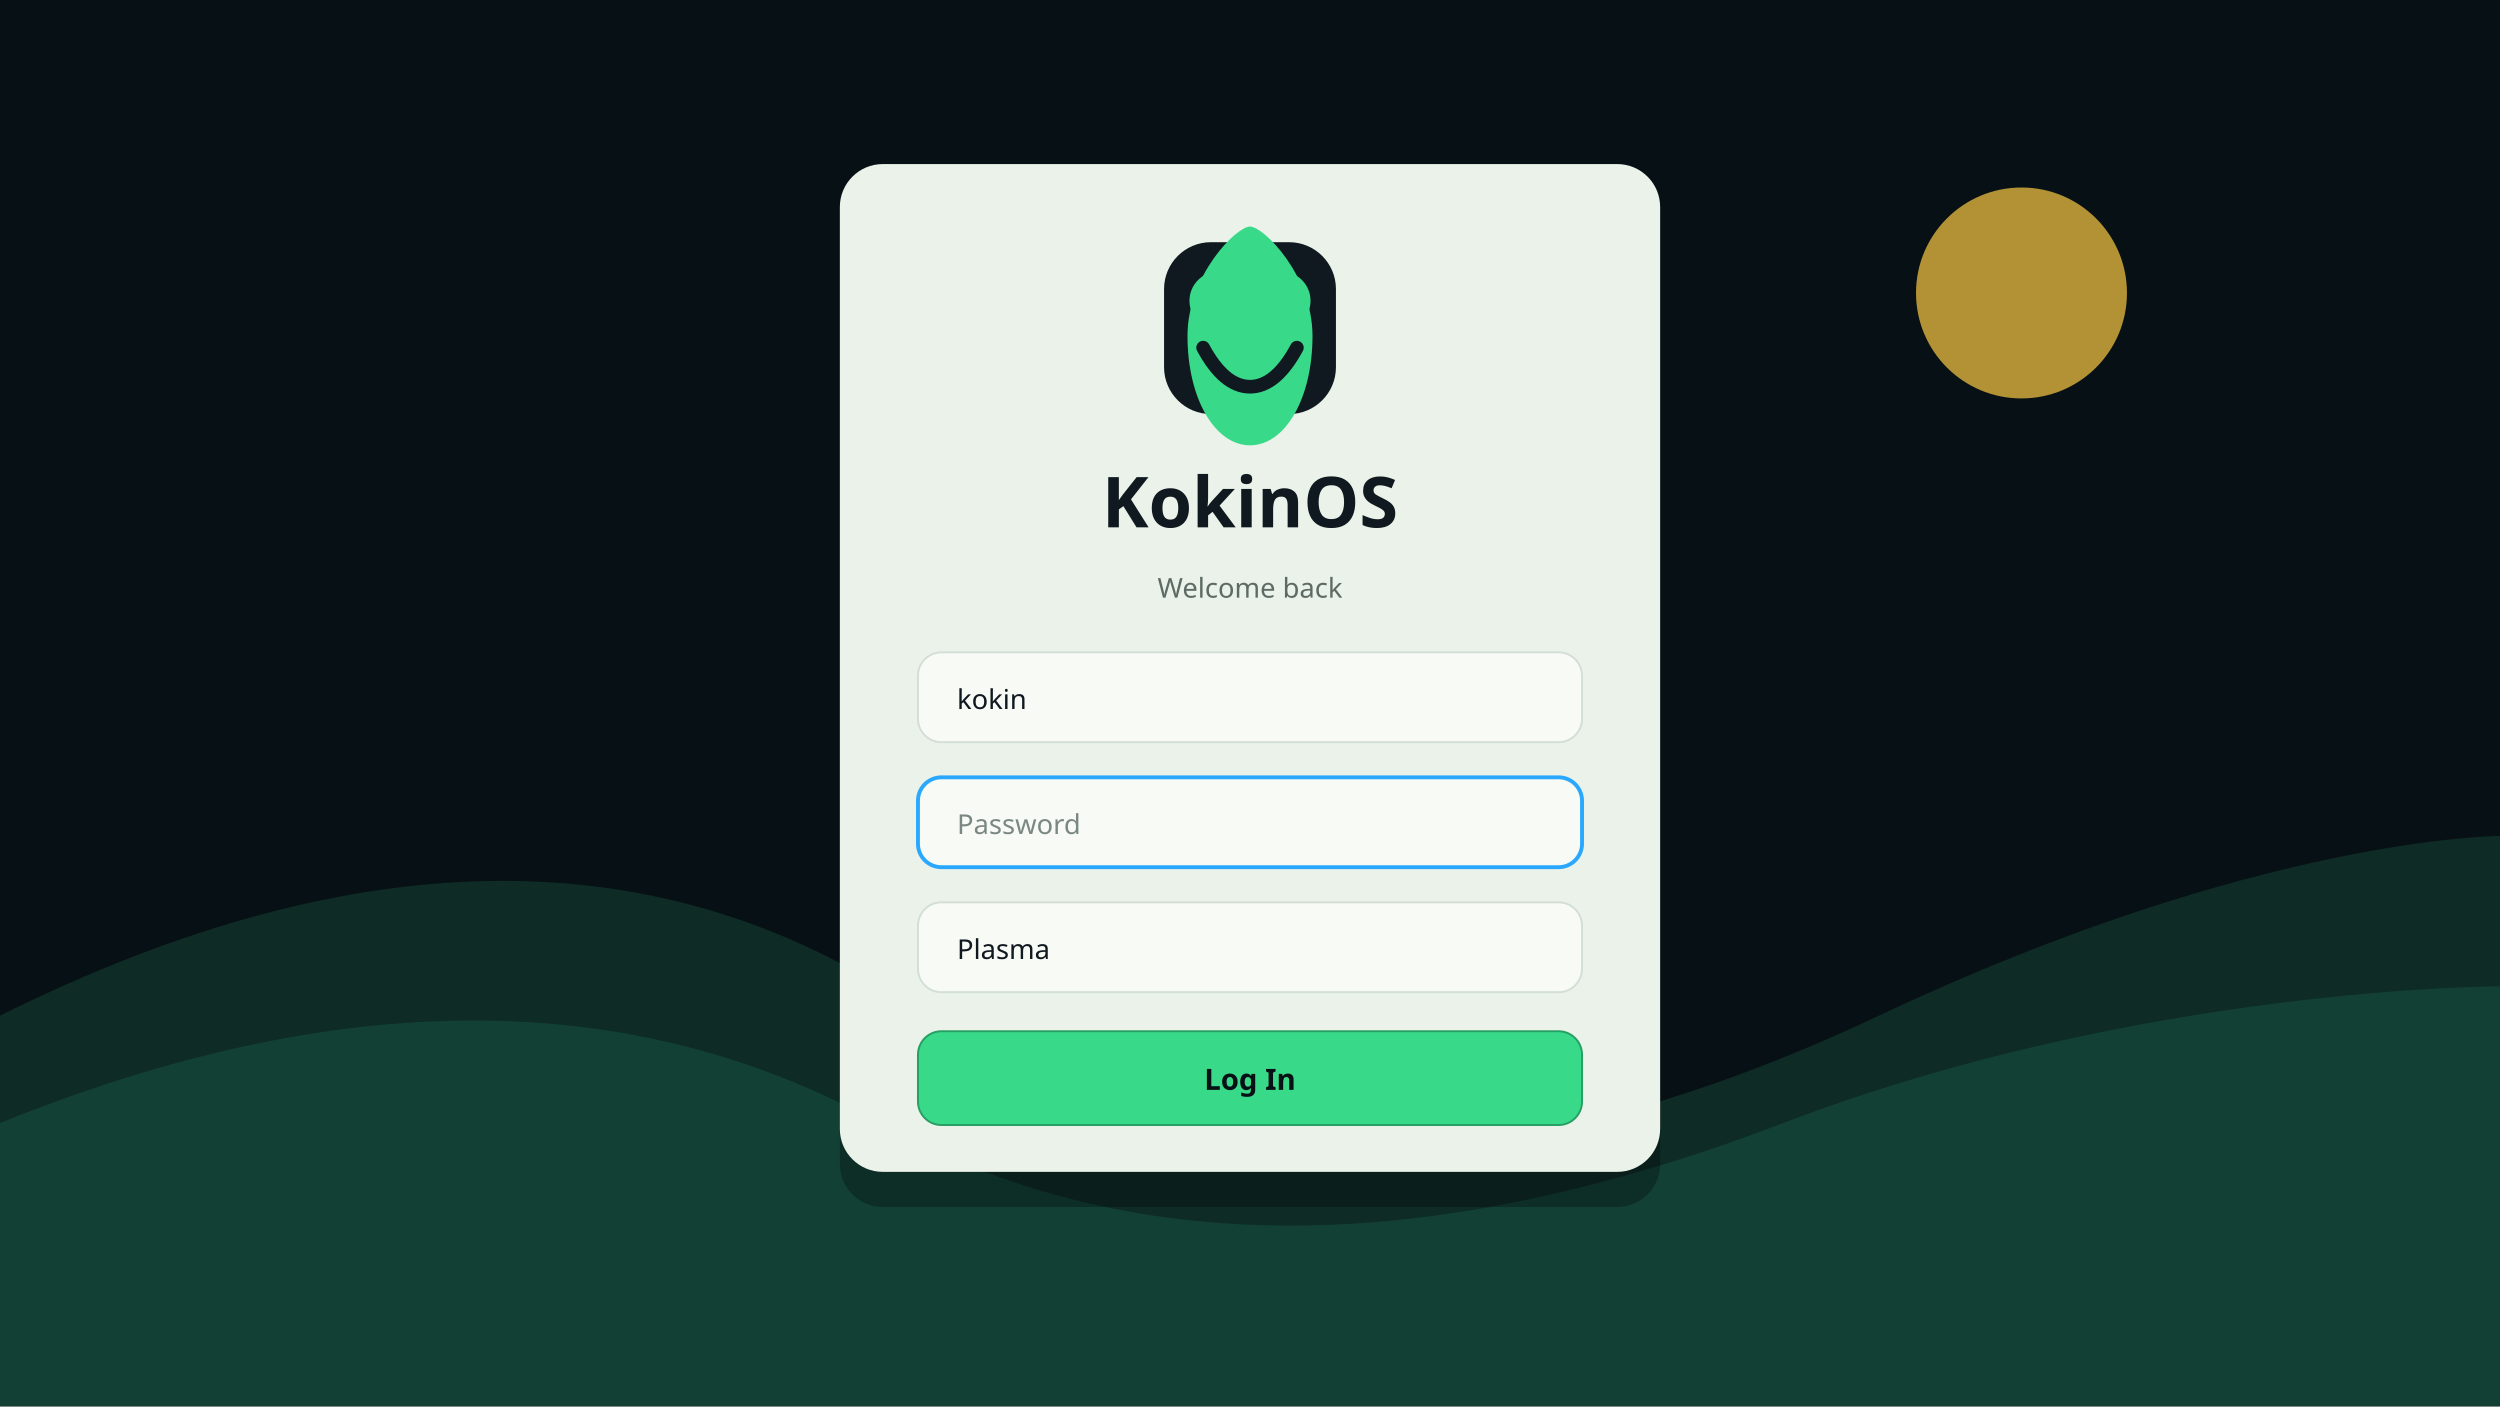
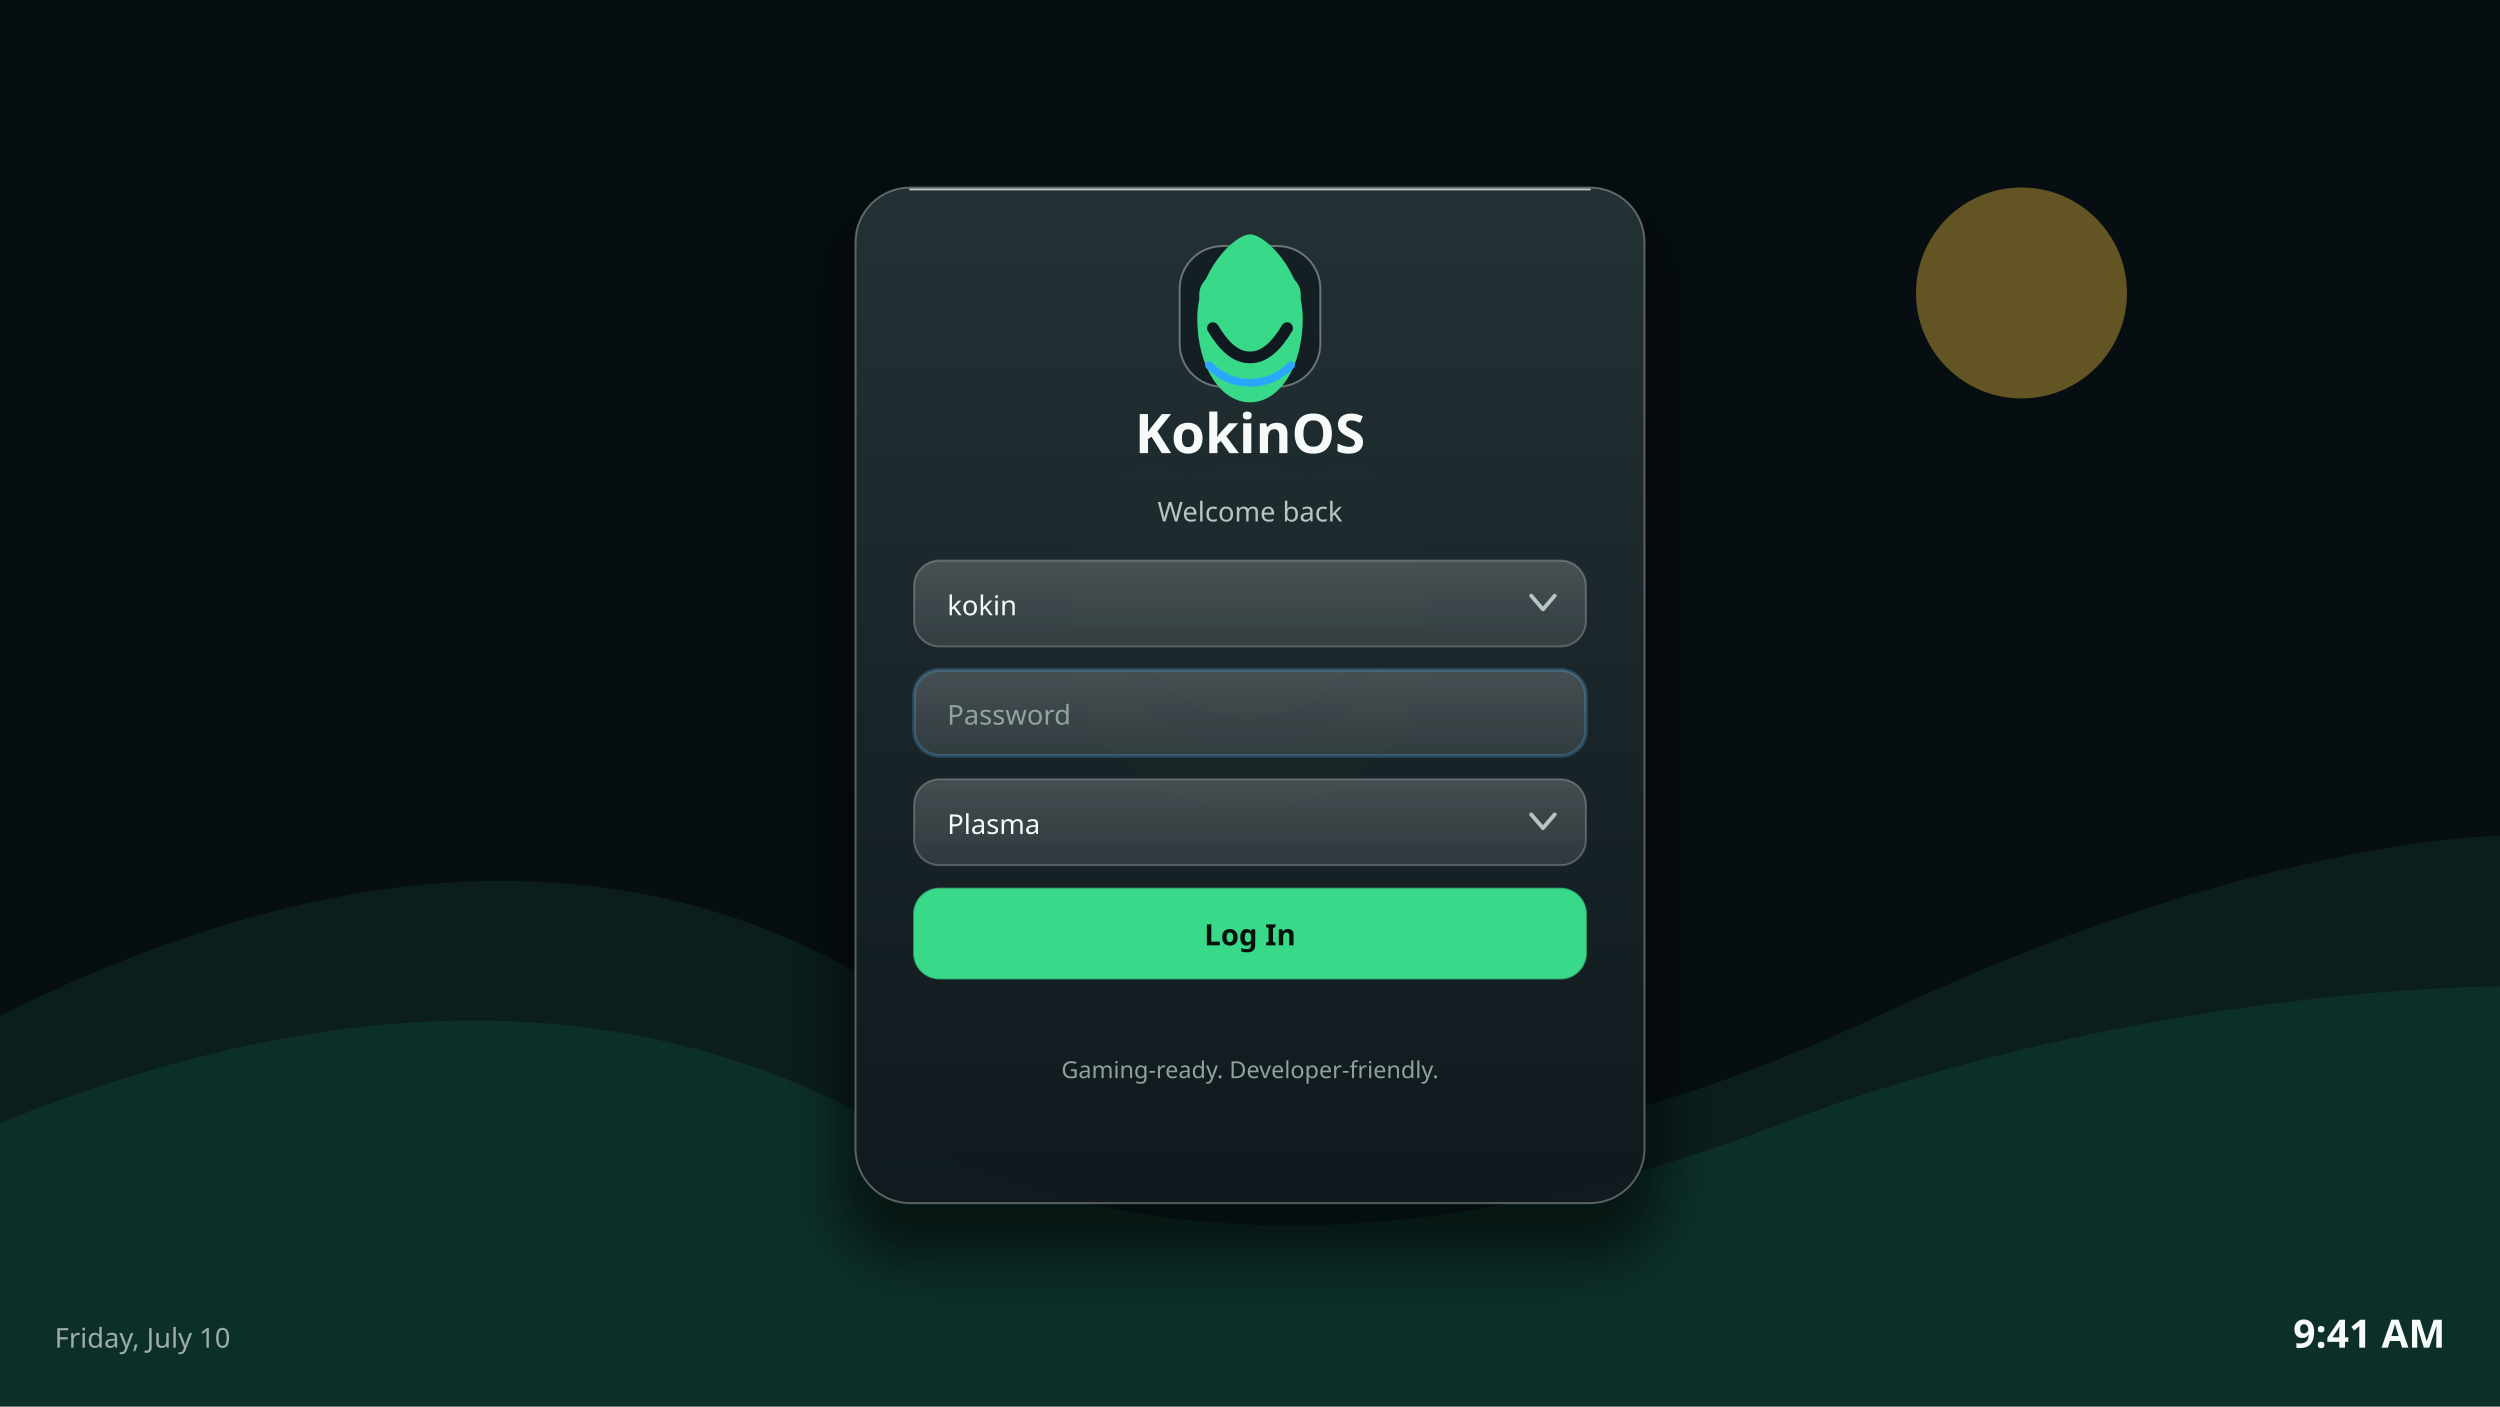
<svg xmlns="http://www.w3.org/2000/svg" viewBox="0 0 1280 720">
+   <defs>
+     <linearGradient id="field" x1="0" y1="0" x2="0" y2="1">
+       <stop stop-color="#fff" stop-opacity=".19" />
+       <stop offset="1" stop-color="#fff" stop-opacity=".11" />
+     </linearGradient>
+     <linearGradient id="card" x1="0" y1="0" x2="0" y2="1">
+       <stop stop-color="#263438" stop-opacity=".92" />
+       <stop offset="1" stop-color="#111a1f" stop-opacity=".92" />
+     </linearGradient>
+     <filter id="shadow" x="-30%" y="-30%" width="160%" height="170%">
+       <feGaussianBlur stdDeviation="13" />
+     </filter>
+   </defs>
  <rect width="1280" height="720" fill="#071014" />
-   <path d="M0 520c185-92 343-92 474 0s293 92 488 0 318-92 318-92v292H0Z" fill="#10342c" opacity=".75" />
-   <path d="M0 575c173-70 323-70 450 0s280 70 463 0 367-70 367-70v215H0Z" fill="#134638" opacity=".78" />
+   <path d="M0 520c185-92 343-92 474 0s293 92 488 0 318-92 318-92v292H0Z" fill="#12332f" opacity=".82" />
+   <path d="M0 575c173-70 323-70 450 0s280 70 463 0 367-70 367-70v215H0Z" fill="#165344" opacity=".88" />
  <circle cx="1035" cy="150" r="54" fill="#f5c542" opacity=".72" />
-   <rect x="430" y="102" width="420" height="516" rx="22" fill="#000" opacity=".28" />
-   <rect x="430" y="84" width="420" height="516" rx="22" fill="#eaf2e9" />
-   <rect x="596" y="124" width="88" height="88" rx="24" fill="#101820" />
-   <circle cx="624" cy="154" r="15" fill="#39d98a" />
-   <circle cx="656" cy="154" r="15" fill="#39d98a" />
-   <path d="M608 172c0-31 25-56 32-56s32 25 32 56c0 32-14 56-32 56s-32-24-32-56Z" fill="#39d98a" />
-   <path d="M616 178c7 13 15 20 24 20s17-7 24-20" fill="none" stroke="#101820" stroke-width="7" stroke-linecap="round" />
-   <text x="640" y="270" text-anchor="middle" font-family="Noto Sans, sans-serif" font-size="36" font-weight="700" fill="#101820">KokinOS</text>
-   <text x="640" y="306" text-anchor="middle" font-family="Noto Sans, sans-serif" font-size="14" fill="#5e6a65">Welcome back</text>
-   <rect x="470" y="334" width="340" height="46" rx="12" fill="#f8fbf5" stroke="#d3ded6" />
-   <rect x="470" y="398" width="340" height="46" rx="12" fill="#f8fbf5" stroke="#2aa8ff" stroke-width="2" />
-   <rect x="470" y="462" width="340" height="46" rx="12" fill="#f8fbf5" stroke="#d3ded6" />
-   <rect x="470" y="528" width="340" height="48" rx="12" fill="#39d98a" stroke="#269f63" />
-   <text x="490" y="363" font-family="Noto Sans, sans-serif" font-size="14" fill="#101820">kokin</text>
-   <text x="490" y="427" font-family="Noto Sans, sans-serif" font-size="14" fill="#7b8782">Password</text>
-   <text x="490" y="491" font-family="Noto Sans, sans-serif" font-size="14" fill="#101820">Plasma</text>
-   <text x="640" y="558" text-anchor="middle" font-family="Noto Sans, sans-serif" font-size="15" font-weight="700" fill="#071014">Log In</text>
+   <g opacity=".3" transform="translate(506 190) scale(.52)">
+     <circle cx="160" cy="166" r="72" fill="#39d98a" />
+     <circle cx="352" cy="166" r="72" fill="#39d98a" />
+     <circle cx="160" cy="166" r="34" fill="#101820" />
+     <circle cx="352" cy="166" r="34" fill="#101820" />
+     <path d="M76 262c0-93 74-168 180-168s180 75 180 168c0 96-81 170-180 170S76 358 76 262Z" fill="#39d98a" />
+     <path d="M140 284c25 48 65 72 116 72s91-24 116-72" fill="none" stroke="#101820" stroke-width="28" stroke-linecap="round" />
+   </g>
+   <rect width="1280" height="720" fill="#040b0e" opacity=".46" />
+   <rect x="428" y="106" width="424" height="540" rx="38" fill="#000" opacity=".52" filter="url(#shadow)" />
+   <rect x="438" y="96" width="404" height="520" rx="28" fill="url(#card)" stroke="#fff" stroke-opacity=".32" />
+   <path d="M466 97h348" stroke="#fff" stroke-opacity=".68" stroke-linecap="round" />
+   <rect x="604" y="126" width="72" height="72" rx="22" fill="#0d171b" fill-opacity=".64" stroke="#fff" stroke-opacity=".36" />
+   <circle cx="625" cy="151" r="11" fill="#39d98a" />
+   <circle cx="655" cy="151" r="11" fill="#39d98a" />
+   <path d="M613 163c0-24 19-43 27-43s27 19 27 43c0 25-12 43-27 43s-27-18-27-43Z" fill="#39d98a" />
+   <path d="M621 168c6 10 12 15 19 15s13-5 19-15" fill="none" stroke="#101820" stroke-width="6" stroke-linecap="round" />
+   <path d="M619 187c6 6 13 9 21 9s15-3 21-9" fill="none" stroke="#2aa8ff" stroke-width="4" stroke-linecap="round" />
+   <text x="640" y="232" text-anchor="middle" font-family="Noto Sans, sans-serif" font-size="28" font-weight="600" fill="#f6faf8">KokinOS</text>
+   <text x="640" y="267" text-anchor="middle" font-family="Noto Sans, sans-serif" font-size="14" fill="#b8c6c1">Welcome back</text>
+   <g fill="url(#field)" stroke="#fff" stroke-opacity=".24">
+     <rect x="468" y="287" width="344" height="44" rx="13" />
+     <rect x="468" y="343" width="344" height="44" rx="13" stroke="#58baff" stroke-width="2" />
+     <rect x="468" y="399" width="344" height="44" rx="13" />
+   </g>
+   <path d="m784 305 6 7 6-7" fill="none" stroke="#b8c6c1" stroke-width="2" stroke-linecap="round" stroke-linejoin="round" />
+   <path d="m784 417 6 7 6-7" fill="none" stroke="#b8c6c1" stroke-width="2" stroke-linecap="round" stroke-linejoin="round" />
+   <text x="485" y="315" font-family="Noto Sans, sans-serif" font-size="14" fill="#f6faf8">kokin</text>
+   <text x="485" y="371" font-family="Noto Sans, sans-serif" font-size="14" fill="#90a49d">Password</text>
+   <text x="485" y="427" font-family="Noto Sans, sans-serif" font-size="14" fill="#f6faf8">Plasma</text>
+   <rect x="468" y="455" width="344" height="46" rx="13" fill="#39d98a" stroke="#39d98a" stroke-opacity=".7" />
+   <text x="640" y="484" text-anchor="middle" font-family="Noto Sans, sans-serif" font-size="15" font-weight="600" fill="#06110d">Log In</text>
+   <text x="640" y="552" text-anchor="middle" font-family="Noto Sans, sans-serif" font-size="12" fill="#8fa39b">Gaming-ready. Developer-friendly.</text>
+   <text x="28" y="690" font-family="Noto Sans, sans-serif" font-size="14" fill="#b8c6c1" opacity=".84">Friday, July 10</text>
+   <text x="1252" y="690" text-anchor="end" font-family="Noto Sans, sans-serif" font-size="20" font-weight="600" fill="#f6faf8">9:41 AM</text>
</svg>
